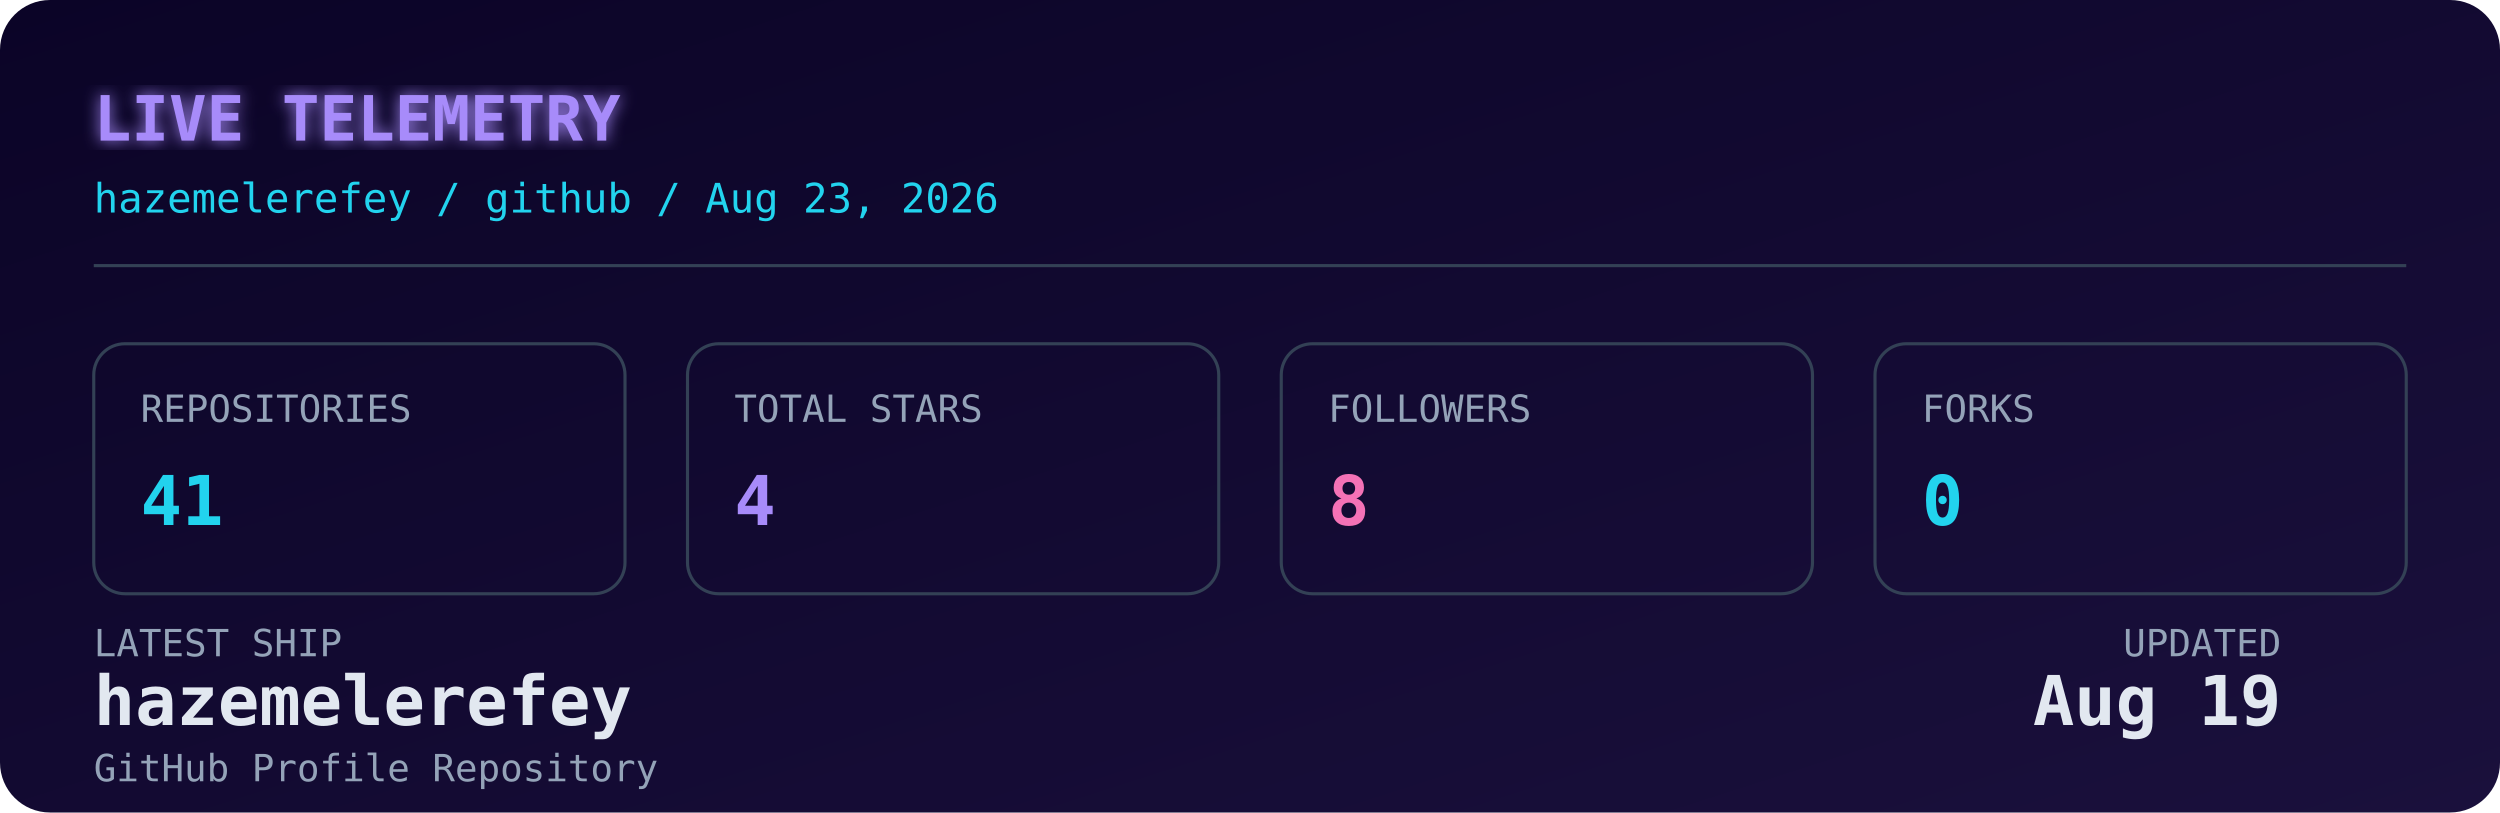
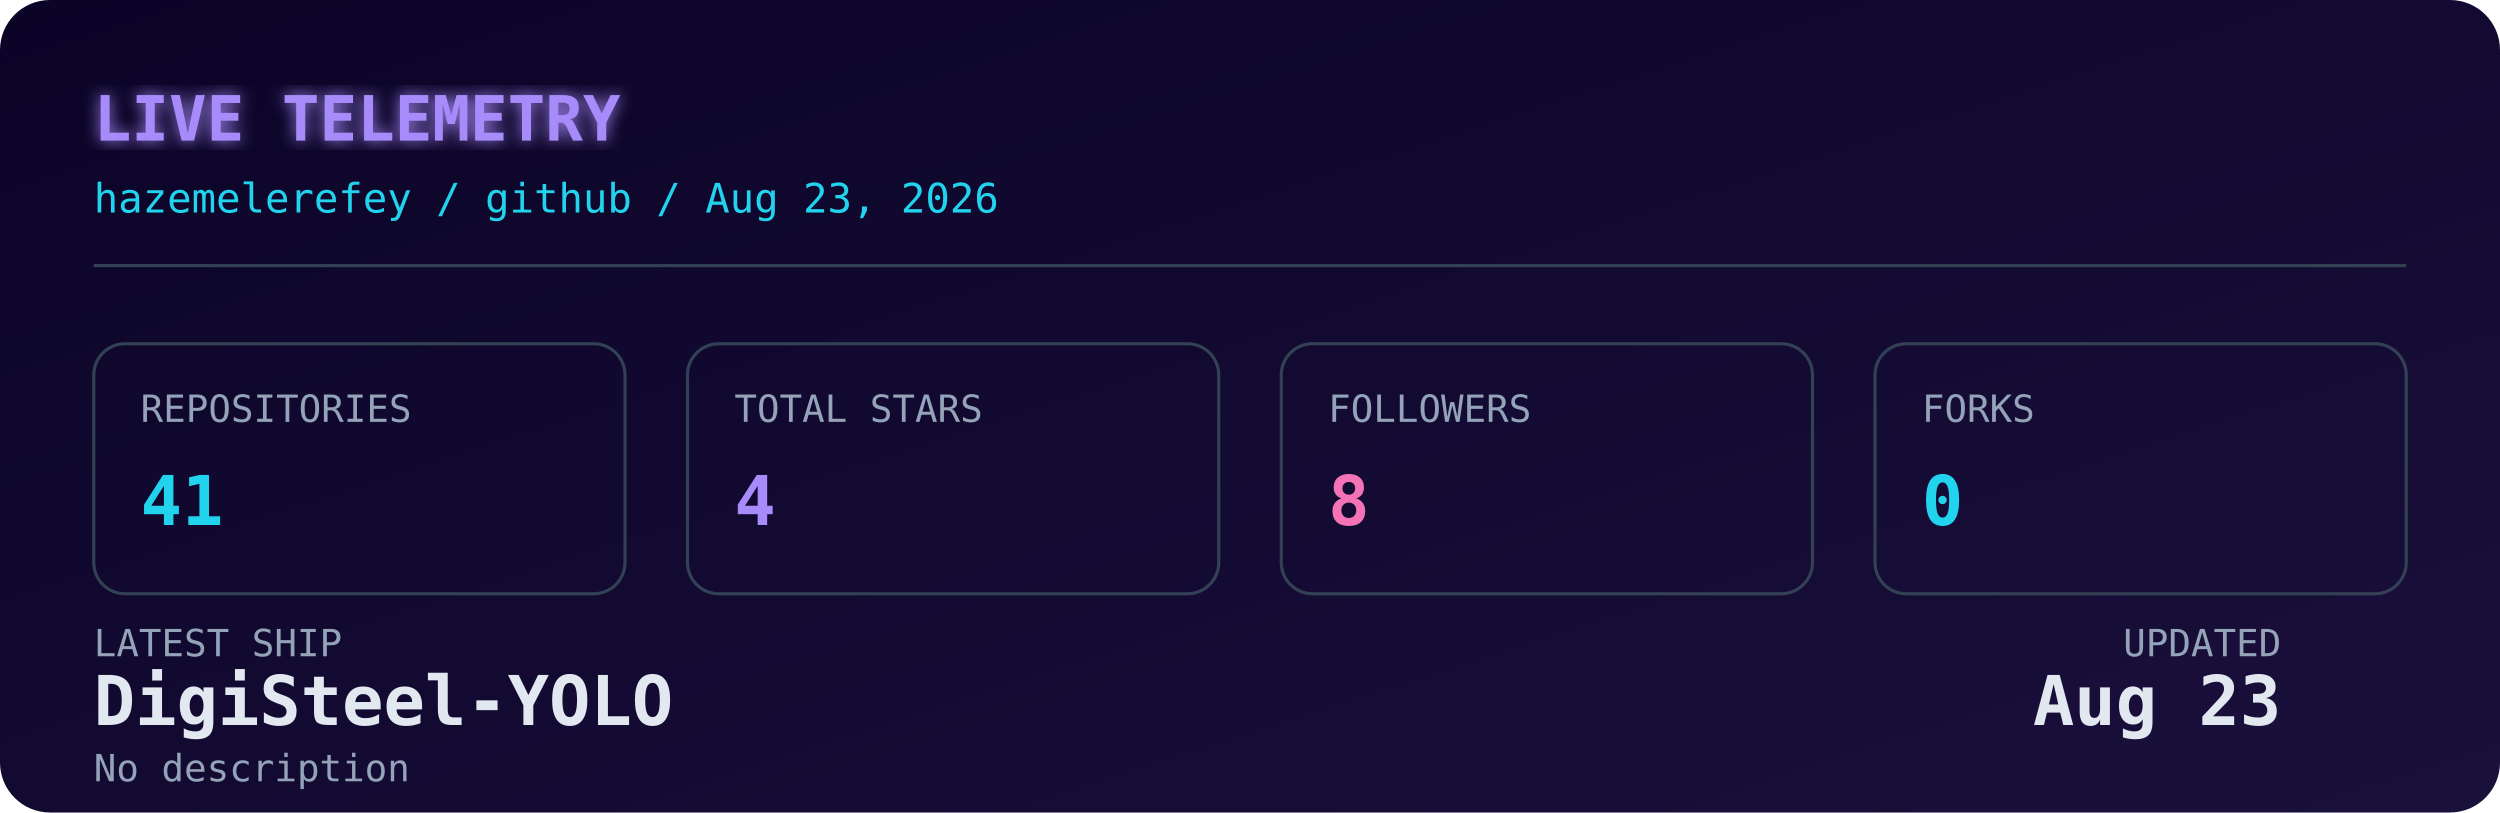
<svg xmlns="http://www.w3.org/2000/svg" width="800" height="260" viewBox="0 0 800 260" role="img" aria-label="Live GitHub dashboard for Hazem Elerefy">
  <defs>
    <linearGradient id="bg" x1="0" y1="0" x2="1" y2="1">
      <stop offset="0%" stop-color="#0b0427" />
      <stop offset="100%" stop-color="#1a103c" />
    </linearGradient>
    <filter id="glow" x="-20%" y="-20%" width="140%" height="140%">
      <feGaussianBlur stdDeviation="2.5" result="blur" />
      <feMerge>
        <feMergeNode in="blur" />
        <feMergeNode in="SourceGraphic" />
      </feMerge>
    </filter>
    <style>
      .mono { font-family: 'JetBrains Mono', 'SFMono-Regular', 'Fira Code', monospace; }
      .label { fill: #94a3b8; font-size: 12px; }
      .value { fill: #e2e8f0; font-size: 22px; font-weight: 700; }
      .accent { fill: #22d3ee; }
      .purple { fill: #a78bfa; }
      .pink { fill: #f472b6; }
      .title { fill: #a78bfa; font-size: 20px; font-weight: 700; }
      .subtitle { fill: #22d3ee; font-size: 13px; }
      .box { fill: none; stroke: #334155; stroke-width: 1; }
      @media (prefers-color-scheme: light) {
        .value { fill: #0f172a; }
        .label { fill: #475569; }
        .title { fill: #7c3aed; }
        .subtitle { fill: #0891b2; }
        .box { stroke: #cbd5e1; }
      }
    </style>
  </defs>
  <rect width="800" height="260" rx="16" fill="url(#bg)" />
  <text x="30" y="45" class="mono title" filter="url(#glow)">LIVE TELEMETRY</text>
  <text x="30" y="68" class="mono subtitle">hazemelerefey / github / Aug 23, 2026</text>
  <line x1="30" y1="85" x2="770" y2="85" stroke="#334155" stroke-width="1" />
  <g transform="translate(30, 110)">
    <rect width="170" height="80" rx="10" class="box" />
    <text x="15" y="25" class="mono label">REPOSITORIES</text>
    <text x="15" y="58" class="mono value accent">41</text>
  </g>
  <g transform="translate(220, 110)">
    <rect width="170" height="80" rx="10" class="box" />
    <text x="15" y="25" class="mono label">TOTAL STARS</text>
    <text x="15" y="58" class="mono value purple">4</text>
  </g>
  <g transform="translate(410, 110)">
    <rect width="170" height="80" rx="10" class="box" />
    <text x="15" y="25" class="mono label">FOLLOWERS</text>
    <text x="15" y="58" class="mono value pink">8</text>
  </g>
  <g transform="translate(600, 110)">
    <rect width="170" height="80" rx="10" class="box" />
    <text x="15" y="25" class="mono label">FORKS</text>
    <text x="15" y="58" class="mono value accent">0</text>
  </g>
  <g transform="translate(30, 210)">
    <text x="0" y="0" class="mono label">LATEST SHIP</text>
-     <text x="0" y="22" class="mono value" font-size="15" fill="#e2e8f0">hazemelerefey</text>
-     <text x="0" y="40" class="mono label" font-size="11">GitHub Profile Repository</text>
+     <text x="0" y="22" class="mono value" font-size="15" fill="#e2e8f0">DigiSteel-YOLO</text>
+     <text x="0" y="40" class="mono label" font-size="11">No description</text>
    <text x="700" y="0" class="mono label" text-anchor="end">UPDATED</text>
-     <text x="700" y="22" class="mono value" font-size="15" text-anchor="end" fill="#e2e8f0">Aug 19</text>
+     <text x="700" y="22" class="mono value" font-size="15" text-anchor="end" fill="#e2e8f0">Aug 23</text>
  </g>
</svg>
